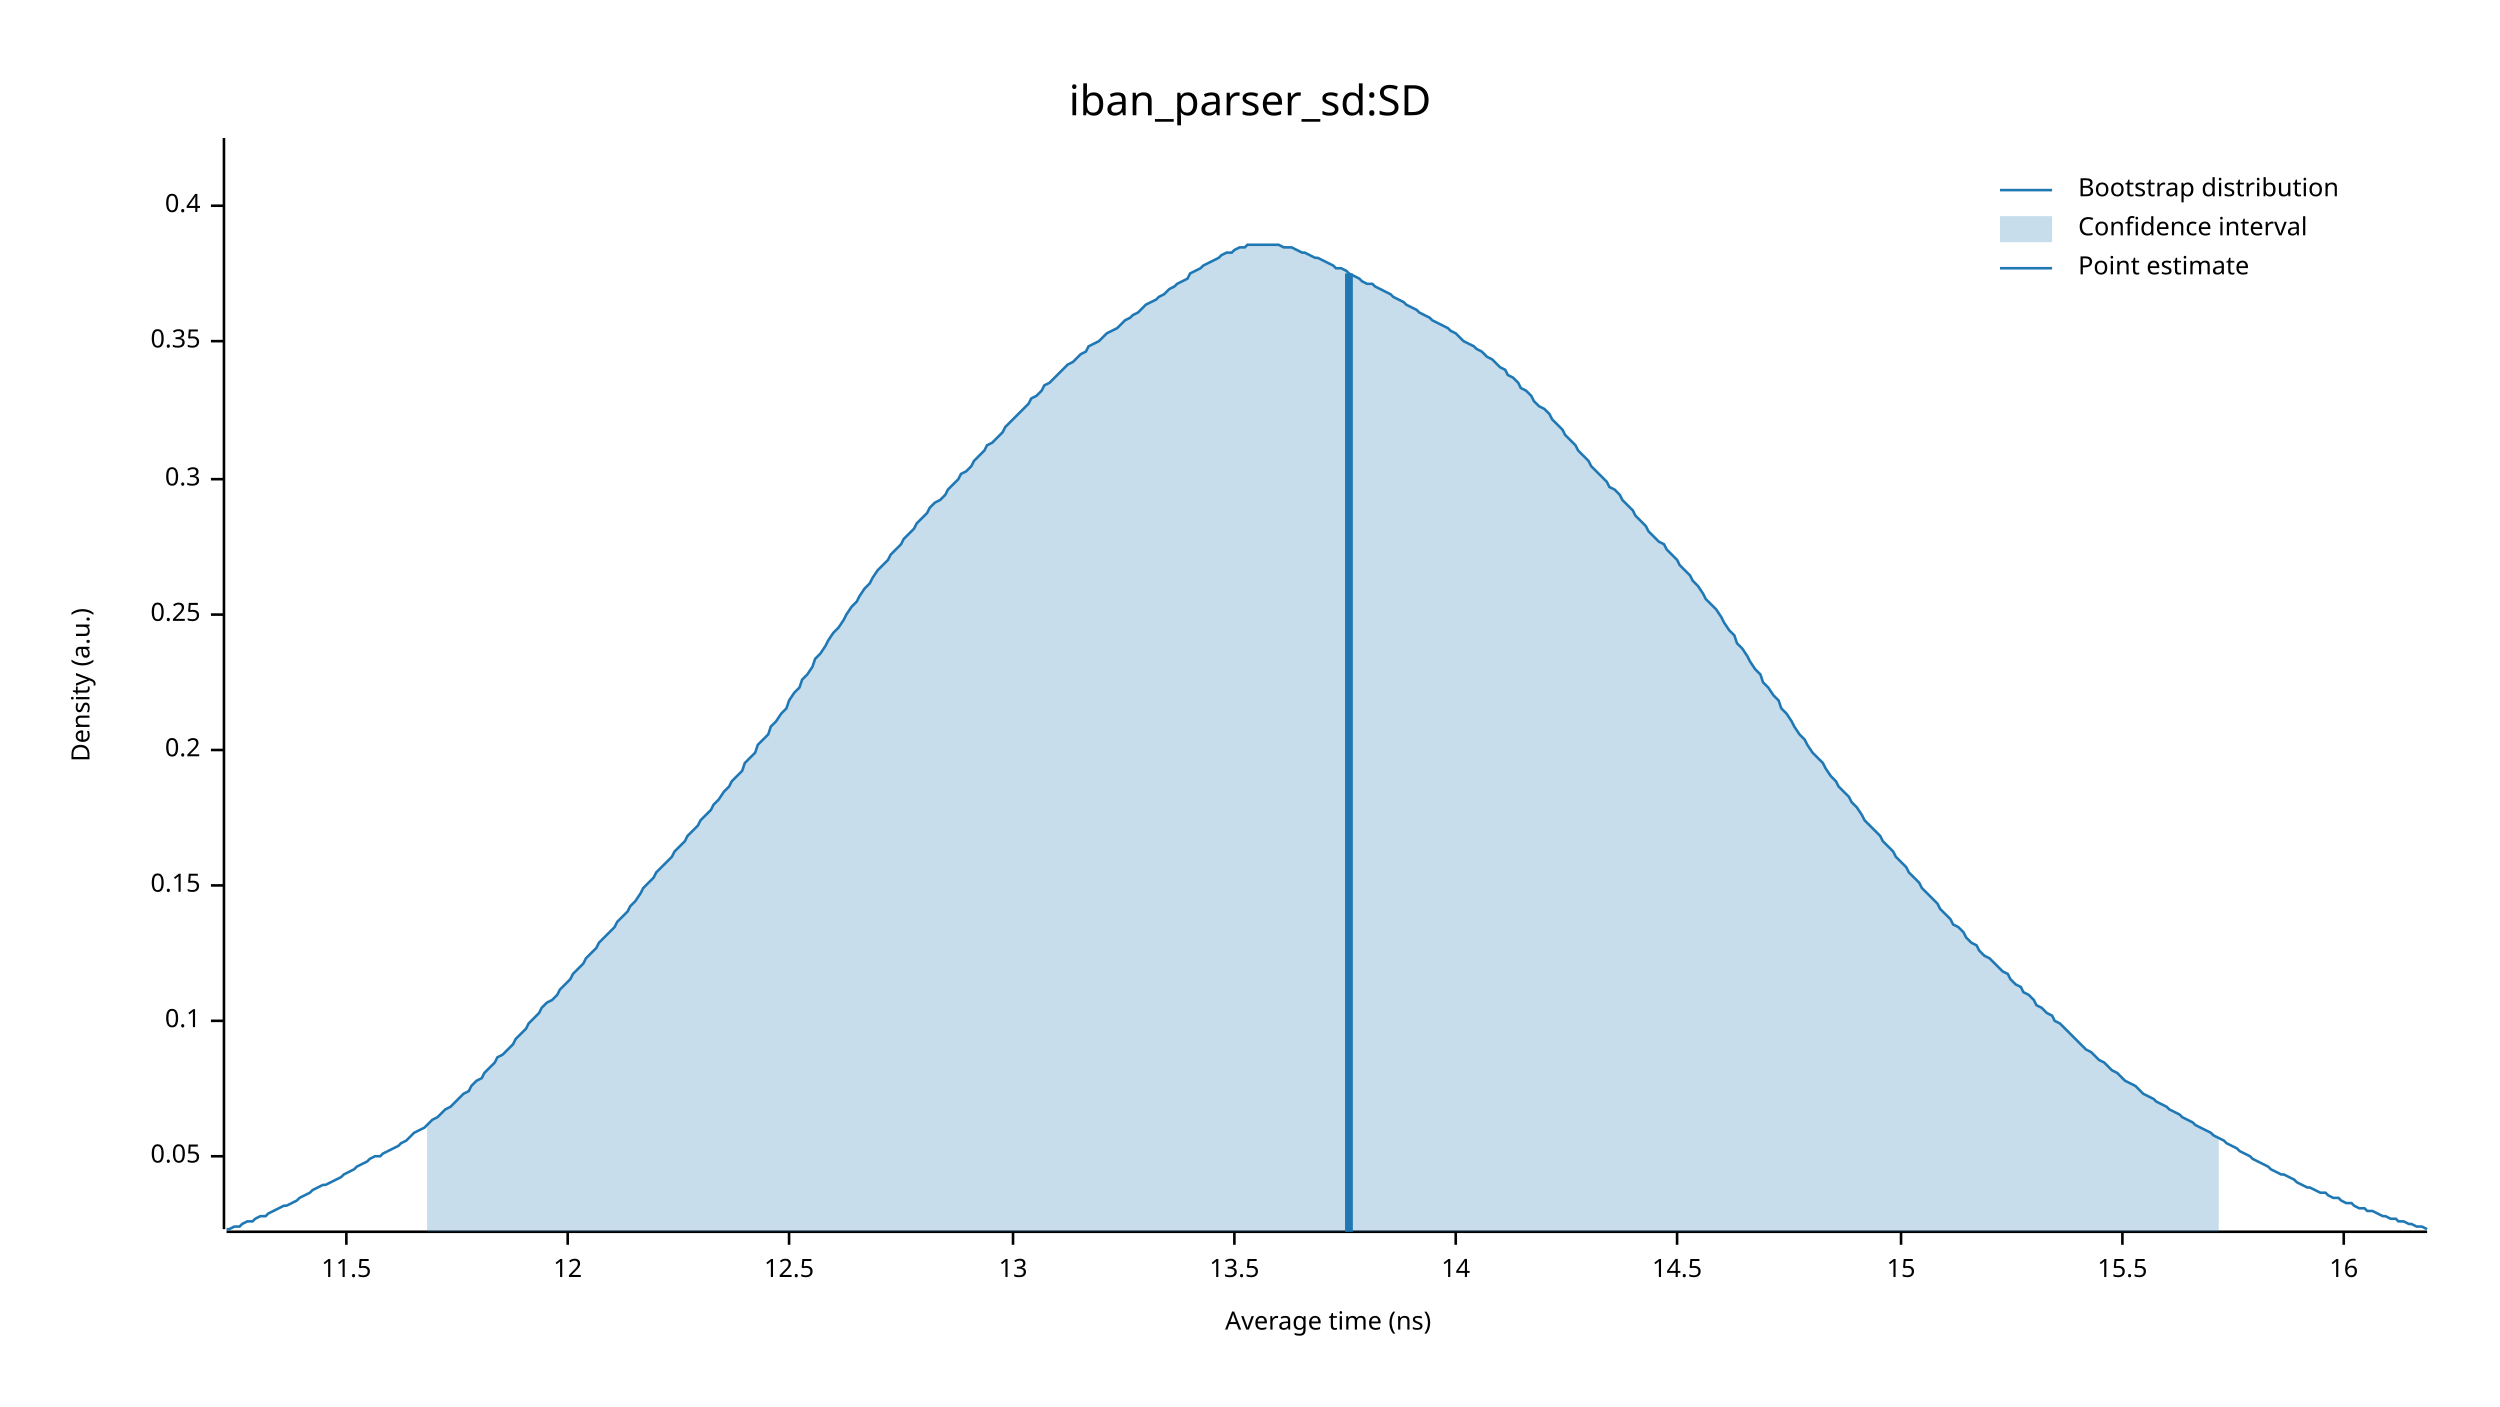
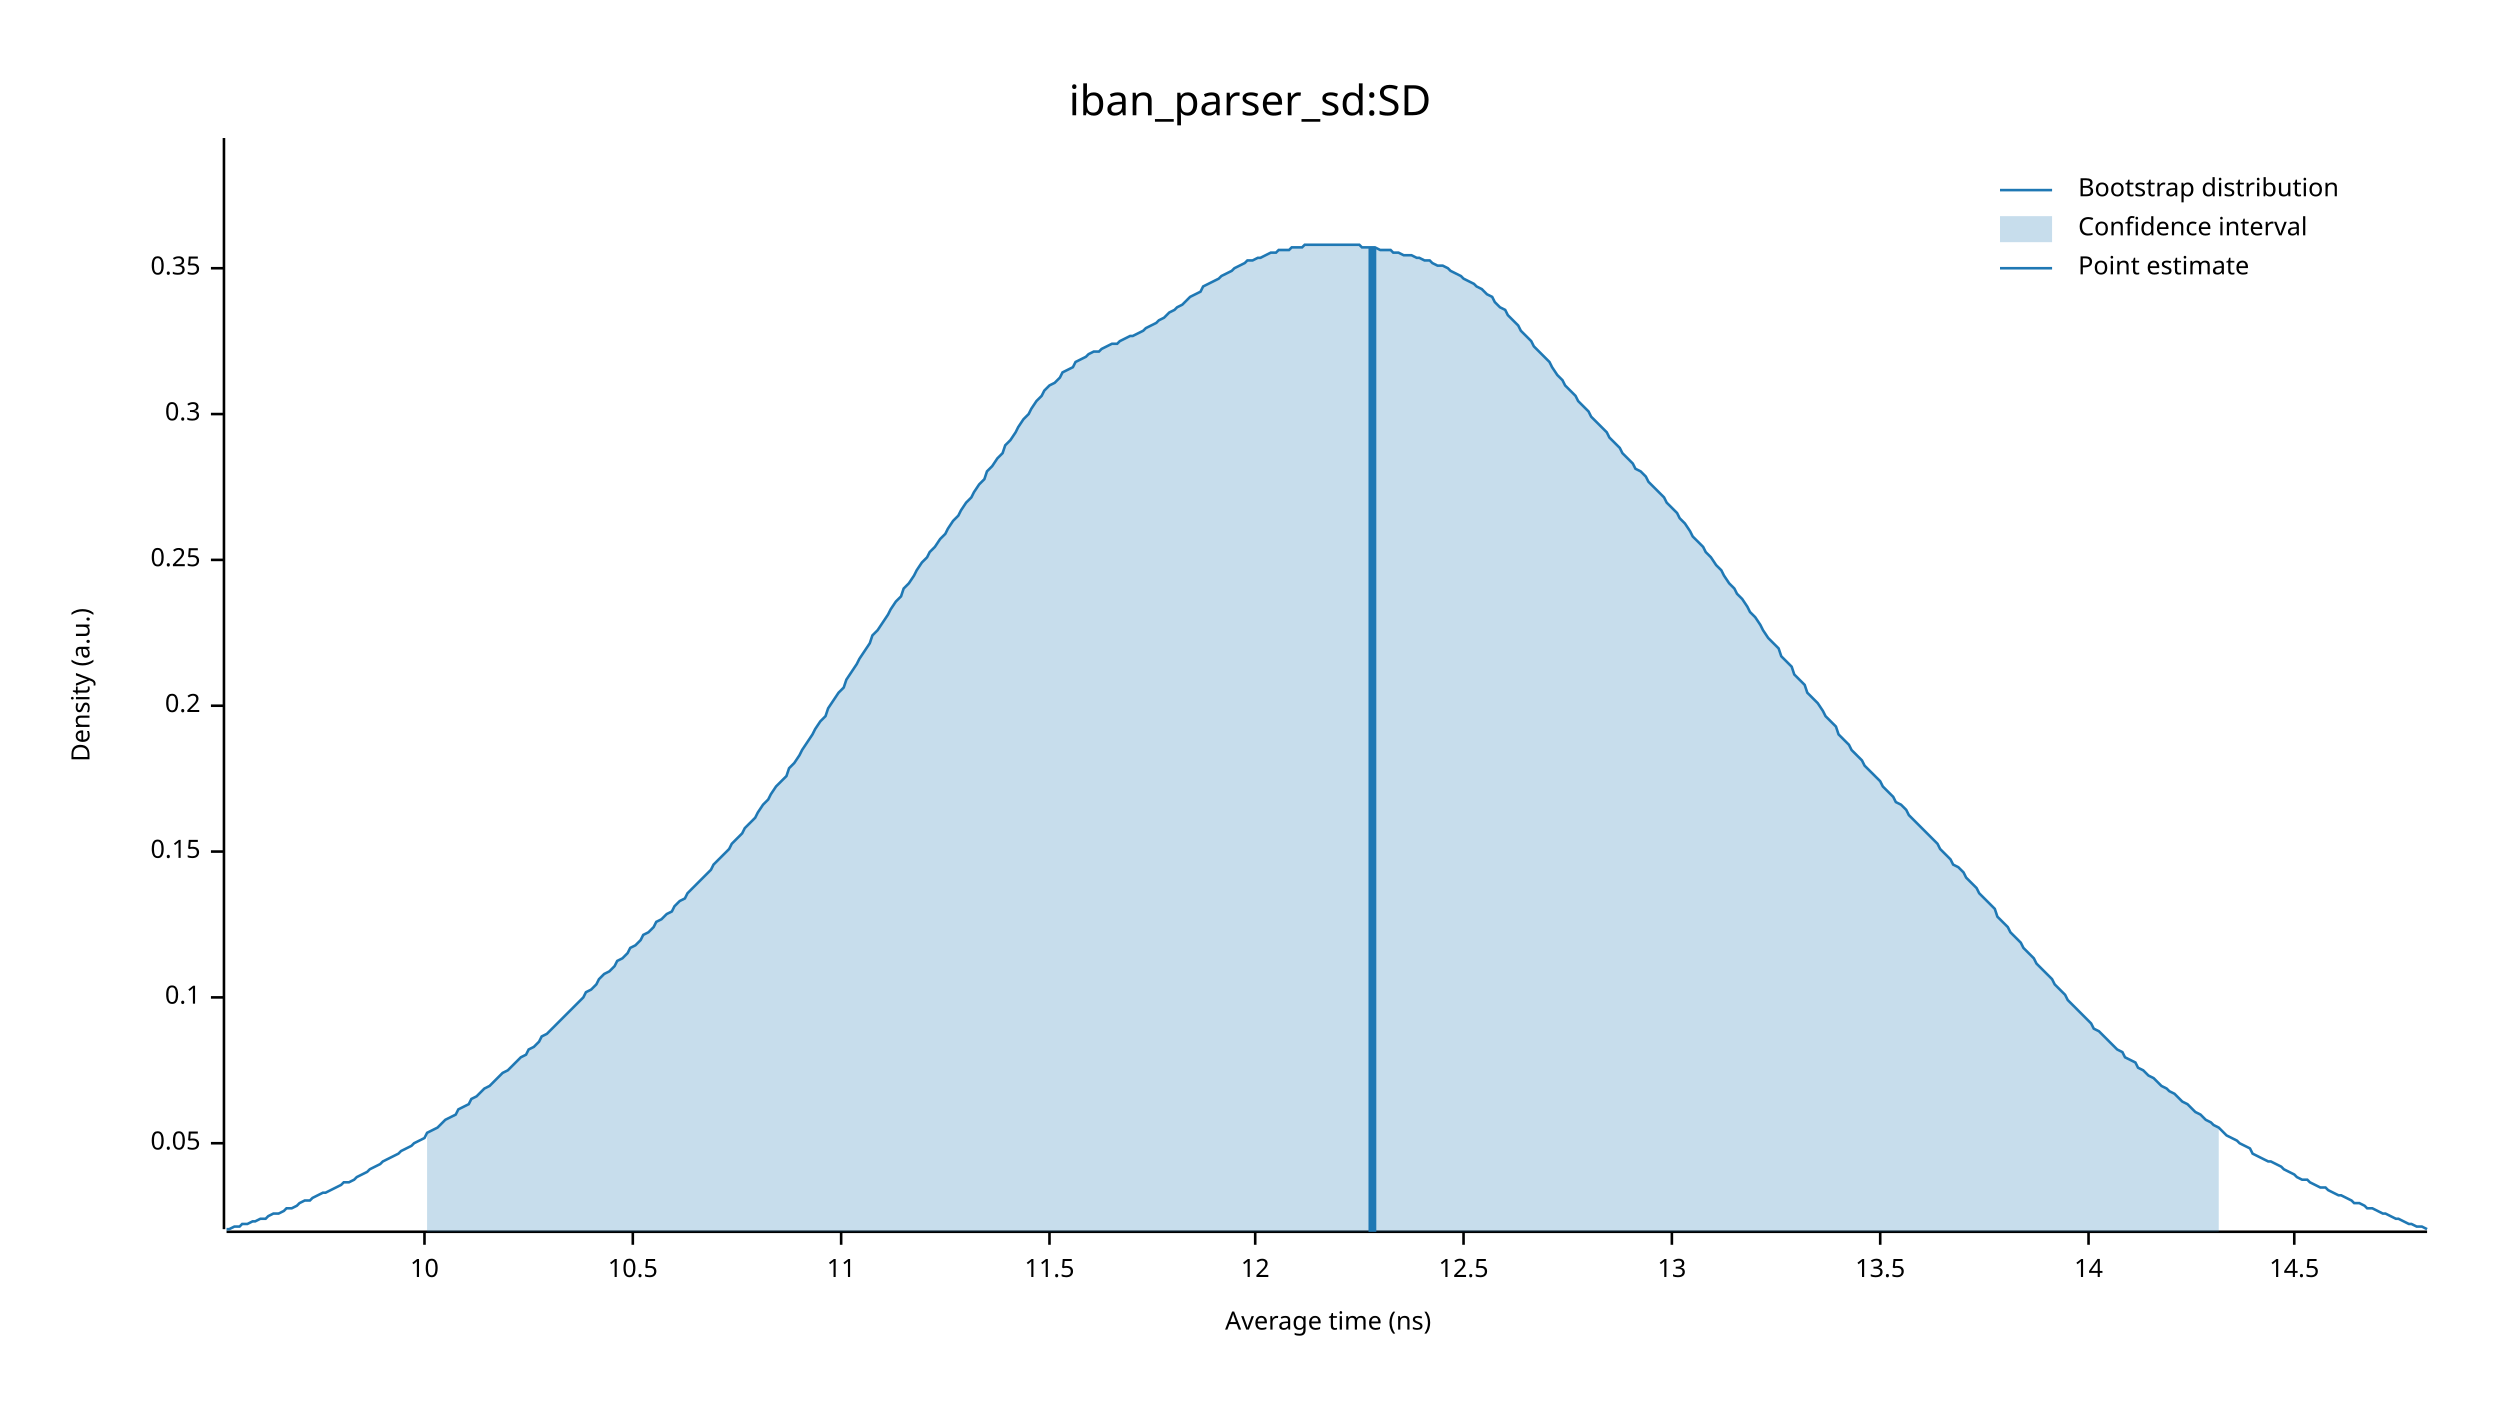
<svg xmlns="http://www.w3.org/2000/svg" width="960" height="540" viewBox="0 0 960 540">
  <text x="480" y="32" dy="0.76em" text-anchor="middle" font-family="sans-serif" font-size="16.129" opacity="1" fill="#000000">
iban_parser_sd:SD
</text>
  <text x="27" y="263" dy="0.76em" text-anchor="middle" font-family="sans-serif" font-size="9.677" opacity="1" fill="#000000" transform="rotate(270, 27, 263)">
Density (a.u.)
</text>
  <text x="510" y="513" dy="-0.5ex" text-anchor="middle" font-family="sans-serif" font-size="9.677" opacity="1" fill="#000000">
Average time (ns)
</text>
  <polyline fill="none" opacity="1" stroke="#000000" stroke-width="1" points="86,53 86,472 " />
-   <text x="77" y="444" dy="0.5ex" text-anchor="end" font-family="sans-serif" font-size="9.677" opacity="1" fill="#000000">
+   <text x="77" y="439" dy="0.5ex" text-anchor="end" font-family="sans-serif" font-size="9.677" opacity="1" fill="#000000">
0.05
</text>
-   <polyline fill="none" opacity="1" stroke="#000000" stroke-width="1" points="81,444 86,444 " />
-   <text x="77" y="392" dy="0.5ex" text-anchor="end" font-family="sans-serif" font-size="9.677" opacity="1" fill="#000000">
+   <polyline fill="none" opacity="1" stroke="#000000" stroke-width="1" points="81,439 86,439 " />
+   <text x="77" y="383" dy="0.5ex" text-anchor="end" font-family="sans-serif" font-size="9.677" opacity="1" fill="#000000">
0.1
</text>
-   <polyline fill="none" opacity="1" stroke="#000000" stroke-width="1" points="81,392 86,392 " />
-   <text x="77" y="340" dy="0.5ex" text-anchor="end" font-family="sans-serif" font-size="9.677" opacity="1" fill="#000000">
+   <polyline fill="none" opacity="1" stroke="#000000" stroke-width="1" points="81,383 86,383 " />
+   <text x="77" y="327" dy="0.5ex" text-anchor="end" font-family="sans-serif" font-size="9.677" opacity="1" fill="#000000">
0.15
</text>
-   <polyline fill="none" opacity="1" stroke="#000000" stroke-width="1" points="81,340 86,340 " />
-   <text x="77" y="288" dy="0.5ex" text-anchor="end" font-family="sans-serif" font-size="9.677" opacity="1" fill="#000000">
+   <polyline fill="none" opacity="1" stroke="#000000" stroke-width="1" points="81,327 86,327 " />
+   <text x="77" y="271" dy="0.5ex" text-anchor="end" font-family="sans-serif" font-size="9.677" opacity="1" fill="#000000">
0.2
</text>
-   <polyline fill="none" opacity="1" stroke="#000000" stroke-width="1" points="81,288 86,288 " />
-   <text x="77" y="236" dy="0.5ex" text-anchor="end" font-family="sans-serif" font-size="9.677" opacity="1" fill="#000000">
+   <polyline fill="none" opacity="1" stroke="#000000" stroke-width="1" points="81,271 86,271 " />
+   <text x="77" y="215" dy="0.5ex" text-anchor="end" font-family="sans-serif" font-size="9.677" opacity="1" fill="#000000">
0.25
</text>
-   <polyline fill="none" opacity="1" stroke="#000000" stroke-width="1" points="81,236 86,236 " />
-   <text x="77" y="184" dy="0.5ex" text-anchor="end" font-family="sans-serif" font-size="9.677" opacity="1" fill="#000000">
+   <polyline fill="none" opacity="1" stroke="#000000" stroke-width="1" points="81,215 86,215 " />
+   <text x="77" y="159" dy="0.5ex" text-anchor="end" font-family="sans-serif" font-size="9.677" opacity="1" fill="#000000">
0.3
</text>
-   <polyline fill="none" opacity="1" stroke="#000000" stroke-width="1" points="81,184 86,184 " />
-   <text x="77" y="131" dy="0.5ex" text-anchor="end" font-family="sans-serif" font-size="9.677" opacity="1" fill="#000000">
+   <polyline fill="none" opacity="1" stroke="#000000" stroke-width="1" points="81,159 86,159 " />
+   <text x="77" y="103" dy="0.5ex" text-anchor="end" font-family="sans-serif" font-size="9.677" opacity="1" fill="#000000">
0.35
</text>
-   <polyline fill="none" opacity="1" stroke="#000000" stroke-width="1" points="81,131 86,131 " />
-   <text x="77" y="79" dy="0.5ex" text-anchor="end" font-family="sans-serif" font-size="9.677" opacity="1" fill="#000000">
- 0.4
+   <polyline fill="none" opacity="1" stroke="#000000" stroke-width="1" points="81,103 86,103 " />
+   <polyline fill="none" opacity="1" stroke="#000000" stroke-width="1" points="87,473 932,473 " />
+   <text x="163" y="483" dy="0.76em" text-anchor="middle" font-family="sans-serif" font-size="9.677" opacity="1" fill="#000000">
+ 10
</text>
-   <polyline fill="none" opacity="1" stroke="#000000" stroke-width="1" points="81,79 86,79 " />
-   <polyline fill="none" opacity="1" stroke="#000000" stroke-width="1" points="87,473 932,473 " />
-   <text x="133" y="483" dy="0.76em" text-anchor="middle" font-family="sans-serif" font-size="9.677" opacity="1" fill="#000000">
+   <polyline fill="none" opacity="1" stroke="#000000" stroke-width="1" points="163,473 163,478 " />
+   <text x="243" y="483" dy="0.76em" text-anchor="middle" font-family="sans-serif" font-size="9.677" opacity="1" fill="#000000">
+ 10.5
+ </text>
+   <polyline fill="none" opacity="1" stroke="#000000" stroke-width="1" points="243,473 243,478 " />
+   <text x="323" y="483" dy="0.76em" text-anchor="middle" font-family="sans-serif" font-size="9.677" opacity="1" fill="#000000">
+ 11
+ </text>
+   <polyline fill="none" opacity="1" stroke="#000000" stroke-width="1" points="323,473 323,478 " />
+   <text x="403" y="483" dy="0.76em" text-anchor="middle" font-family="sans-serif" font-size="9.677" opacity="1" fill="#000000">
11.5
</text>
-   <polyline fill="none" opacity="1" stroke="#000000" stroke-width="1" points="133,473 133,478 " />
-   <text x="218" y="483" dy="0.76em" text-anchor="middle" font-family="sans-serif" font-size="9.677" opacity="1" fill="#000000">
+   <polyline fill="none" opacity="1" stroke="#000000" stroke-width="1" points="403,473 403,478 " />
+   <text x="482" y="483" dy="0.76em" text-anchor="middle" font-family="sans-serif" font-size="9.677" opacity="1" fill="#000000">
12
</text>
-   <polyline fill="none" opacity="1" stroke="#000000" stroke-width="1" points="218,473 218,478 " />
-   <text x="303" y="483" dy="0.76em" text-anchor="middle" font-family="sans-serif" font-size="9.677" opacity="1" fill="#000000">
+   <polyline fill="none" opacity="1" stroke="#000000" stroke-width="1" points="482,473 482,478 " />
+   <text x="562" y="483" dy="0.76em" text-anchor="middle" font-family="sans-serif" font-size="9.677" opacity="1" fill="#000000">
12.5
</text>
-   <polyline fill="none" opacity="1" stroke="#000000" stroke-width="1" points="303,473 303,478 " />
-   <text x="389" y="483" dy="0.76em" text-anchor="middle" font-family="sans-serif" font-size="9.677" opacity="1" fill="#000000">
+   <polyline fill="none" opacity="1" stroke="#000000" stroke-width="1" points="562,473 562,478 " />
+   <text x="642" y="483" dy="0.76em" text-anchor="middle" font-family="sans-serif" font-size="9.677" opacity="1" fill="#000000">
13
</text>
-   <polyline fill="none" opacity="1" stroke="#000000" stroke-width="1" points="389,473 389,478 " />
-   <text x="474" y="483" dy="0.76em" text-anchor="middle" font-family="sans-serif" font-size="9.677" opacity="1" fill="#000000">
+   <polyline fill="none" opacity="1" stroke="#000000" stroke-width="1" points="642,473 642,478 " />
+   <text x="722" y="483" dy="0.76em" text-anchor="middle" font-family="sans-serif" font-size="9.677" opacity="1" fill="#000000">
13.5
</text>
-   <polyline fill="none" opacity="1" stroke="#000000" stroke-width="1" points="474,473 474,478 " />
-   <text x="559" y="483" dy="0.76em" text-anchor="middle" font-family="sans-serif" font-size="9.677" opacity="1" fill="#000000">
+   <polyline fill="none" opacity="1" stroke="#000000" stroke-width="1" points="722,473 722,478 " />
+   <text x="802" y="483" dy="0.76em" text-anchor="middle" font-family="sans-serif" font-size="9.677" opacity="1" fill="#000000">
14
</text>
-   <polyline fill="none" opacity="1" stroke="#000000" stroke-width="1" points="559,473 559,478 " />
-   <text x="644" y="483" dy="0.76em" text-anchor="middle" font-family="sans-serif" font-size="9.677" opacity="1" fill="#000000">
+   <polyline fill="none" opacity="1" stroke="#000000" stroke-width="1" points="802,473 802,478 " />
+   <text x="881" y="483" dy="0.76em" text-anchor="middle" font-family="sans-serif" font-size="9.677" opacity="1" fill="#000000">
14.5
</text>
-   <polyline fill="none" opacity="1" stroke="#000000" stroke-width="1" points="644,473 644,478 " />
-   <text x="730" y="483" dy="0.76em" text-anchor="middle" font-family="sans-serif" font-size="9.677" opacity="1" fill="#000000">
- 15
- </text>
-   <polyline fill="none" opacity="1" stroke="#000000" stroke-width="1" points="730,473 730,478 " />
-   <text x="815" y="483" dy="0.76em" text-anchor="middle" font-family="sans-serif" font-size="9.677" opacity="1" fill="#000000">
- 15.5
- </text>
-   <polyline fill="none" opacity="1" stroke="#000000" stroke-width="1" points="815,473 815,478 " />
-   <text x="900" y="483" dy="0.76em" text-anchor="middle" font-family="sans-serif" font-size="9.677" opacity="1" fill="#000000">
- 16
- </text>
-   <polyline fill="none" opacity="1" stroke="#000000" stroke-width="1" points="900,473 900,478 " />
-   <polyline fill="none" opacity="1" stroke="#1F78B4" stroke-width="1" points="87,472 88,472 90,471 92,471 93,470 95,469 97,469 98,468 100,467 102,467 103,466 105,465 107,464 109,463 110,463 112,462 114,461 115,460 117,459 119,458 120,457 122,456 124,455 125,455 127,454 129,453 131,452 132,451 134,450 136,449 137,448 139,447 141,446 142,445 144,444 146,444 147,443 149,442 151,441 153,440 154,439 156,438 158,436 159,435 161,434 163,433 164,432 166,430 168,429 169,428 171,426 173,425 175,423 176,422 178,420 180,419 181,417 183,415 185,414 186,412 188,410 190,408 191,406 193,405 195,403 197,401 198,399 200,397 202,395 203,393 205,391 207,389 208,387 210,385 212,384 214,382 215,380 217,378 219,376 220,374 222,372 224,370 225,368 227,366 229,364 230,362 232,360 234,358 236,356 237,354 239,352 241,350 242,348 244,346 246,343 247,341 249,339 251,337 252,335 254,333 256,331 258,329 259,327 261,325 263,323 264,321 266,319 268,317 269,315 271,313 273,311 274,309 276,307 278,304 280,302 281,300 283,298 285,296 286,293 288,291 290,289 291,286 293,284 295,282 296,279 298,277 300,274 302,272 303,269 305,266 307,264 308,261 310,259 312,256 313,253 315,251 317,248 318,246 320,243 322,241 324,238 325,236 327,233 329,231 330,229 332,226 334,224 335,222 337,219 339,217 341,215 342,213 344,211 346,209 347,207 349,205 351,203 352,201 354,199 356,197 357,195 359,193 361,192 363,190 364,188 366,186 368,184 369,182 371,181 373,179 374,177 376,175 378,173 379,171 381,170 383,168 385,166 386,164 388,162 390,160 391,159 393,157 395,155 396,153 398,152 400,150 401,148 403,147 405,145 407,143 408,142 410,140 412,139 413,138 415,136 417,135 418,133 420,132 422,131 423,130 425,128 427,127 429,126 430,125 432,123 434,122 435,121 437,120 439,118 440,117 442,116 444,115 445,114 447,113 449,111 451,110 452,109 454,108 456,107 457,105 459,104 461,103 462,102 464,101 466,100 468,99 469,98 471,97 473,97 474,96 476,95 478,95 479,94 481,94 483,94 484,94 486,94 488,94 490,94 491,94 493,95 495,95 496,95 498,96 500,97 501,97 503,98 505,99 506,99 508,100 510,101 512,102 513,103 515,103 517,104 518,105 520,106 522,107 523,108 525,109 527,109 528,110 530,111 532,112 534,113 535,114 537,115 539,116 540,117 542,118 544,119 545,120 547,121 549,122 550,123 552,124 554,125 556,126 557,127 559,128 561,130 562,131 564,132 566,133 567,134 569,135 571,137 573,138 574,139 576,141 578,142 579,144 581,145 583,147 584,149 586,150 588,152 589,154 591,156 593,157 595,159 596,161 598,163 600,165 601,167 603,169 605,171 606,173 608,175 610,177 611,179 613,181 615,183 617,185 618,187 620,188 622,190 623,192 625,194 627,196 628,198 630,200 632,202 633,204 635,206 637,208 639,209 640,211 642,213 644,215 645,217 647,219 649,221 650,223 652,225 654,228 655,230 657,232 659,234 661,237 662,239 664,242 666,244 667,247 669,249 671,252 672,254 674,257 676,259 677,262 679,264 681,267 683,269 684,272 686,274 688,277 689,279 691,282 693,284 694,286 696,289 698,291 700,293 701,295 703,298 705,300 706,302 708,304 710,306 711,308 713,310 715,313 716,315 718,317 720,319 722,321 723,323 725,325 727,327 728,329 730,331 732,333 733,335 735,337 737,339 738,341 740,343 742,345 744,347 745,349 747,351 749,353 750,355 752,356 754,358 755,360 757,362 759,363 760,365 762,367 764,368 766,370 767,371 769,373 771,374 772,376 774,378 776,379 777,381 779,382 781,384 782,386 784,387 786,389 788,390 789,392 791,393 793,395 794,396 796,398 798,400 799,401 801,403 803,404 804,405 806,407 808,408 810,410 811,411 813,412 815,414 816,415 818,416 820,417 821,418 823,420 825,421 827,422 828,423 830,424 832,425 833,426 835,427 837,428 838,429 840,430 842,431 843,432 845,433 847,434 849,435 850,436 852,437 854,438 855,439 857,440 859,441 860,442 862,443 864,444 865,445 867,446 869,447 871,448 872,449 874,450 876,451 877,451 879,452 881,453 882,454 884,455 886,456 887,456 889,457 891,458 893,458 894,459 896,460 898,460 899,461 901,462 903,462 904,463 906,464 908,464 909,465 911,465 913,466 915,467 916,467 918,468 920,468 921,469 923,469 925,470 926,470 928,471 930,471 932,472 " />
-   <polygon opacity="0.25" fill="#1F78B4" points="164,432 166,430 168,429 169,428 171,426 173,425 175,423 176,422 178,420 180,419 181,417 183,415 185,414 186,412 188,410 190,408 191,406 193,405 195,403 197,401 198,399 200,397 202,395 203,393 205,391 207,389 208,387 210,385 212,384 214,382 215,380 217,378 219,376 220,374 222,372 224,370 225,368 227,366 229,364 230,362 232,360 234,358 236,356 237,354 239,352 241,350 242,348 244,346 246,343 247,341 249,339 251,337 252,335 254,333 256,331 258,329 259,327 261,325 263,323 264,321 266,319 268,317 269,315 271,313 273,311 274,309 276,307 278,304 280,302 281,300 283,298 285,296 286,293 288,291 290,289 291,286 293,284 295,282 296,279 298,277 300,274 302,272 303,269 305,266 307,264 308,261 310,259 312,256 313,253 315,251 317,248 318,246 320,243 322,241 324,238 325,236 327,233 329,231 330,229 332,226 334,224 335,222 337,219 339,217 341,215 342,213 344,211 346,209 347,207 349,205 351,203 352,201 354,199 356,197 357,195 359,193 361,192 363,190 364,188 366,186 368,184 369,182 371,181 373,179 374,177 376,175 378,173 379,171 381,170 383,168 385,166 386,164 388,162 390,160 391,159 393,157 395,155 396,153 398,152 400,150 401,148 403,147 405,145 407,143 408,142 410,140 412,139 413,138 415,136 417,135 418,133 420,132 422,131 423,130 425,128 427,127 429,126 430,125 432,123 434,122 435,121 437,120 439,118 440,117 442,116 444,115 445,114 447,113 449,111 451,110 452,109 454,108 456,107 457,105 459,104 461,103 462,102 464,101 466,100 468,99 469,98 471,97 473,97 474,96 476,95 478,95 479,94 481,94 483,94 484,94 486,94 488,94 490,94 491,94 493,95 495,95 496,95 498,96 500,97 501,97 503,98 505,99 506,99 508,100 510,101 512,102 513,103 515,103 517,104 518,105 520,106 522,107 523,108 525,109 527,109 528,110 530,111 532,112 534,113 535,114 537,115 539,116 540,117 542,118 544,119 545,120 547,121 549,122 550,123 552,124 554,125 556,126 557,127 559,128 561,130 562,131 564,132 566,133 567,134 569,135 571,137 573,138 574,139 576,141 578,142 579,144 581,145 583,147 584,149 586,150 588,152 589,154 591,156 593,157 595,159 596,161 598,163 600,165 601,167 603,169 605,171 606,173 608,175 610,177 611,179 613,181 615,183 617,185 618,187 620,188 622,190 623,192 625,194 627,196 628,198 630,200 632,202 633,204 635,206 637,208 639,209 640,211 642,213 644,215 645,217 647,219 649,221 650,223 652,225 654,228 655,230 657,232 659,234 661,237 662,239 664,242 666,244 667,247 669,249 671,252 672,254 674,257 676,259 677,262 679,264 681,267 683,269 684,272 686,274 688,277 689,279 691,282 693,284 694,286 696,289 698,291 700,293 701,295 703,298 705,300 706,302 708,304 710,306 711,308 713,310 715,313 716,315 718,317 720,319 722,321 723,323 725,325 727,327 728,329 730,331 732,333 733,335 735,337 737,339 738,341 740,343 742,345 744,347 745,349 747,351 749,353 750,355 752,356 754,358 755,360 757,362 759,363 760,365 762,367 764,368 766,370 767,371 769,373 771,374 772,376 774,378 776,379 777,381 779,382 781,384 782,386 784,387 786,389 788,390 789,392 791,393 793,395 794,396 796,398 798,400 799,401 801,403 803,404 804,405 806,407 808,408 810,410 811,411 813,412 815,414 816,415 818,416 820,417 821,418 823,420 825,421 827,422 828,423 830,424 832,425 833,426 835,427 837,428 838,429 840,430 842,431 843,432 845,433 847,434 849,435 850,436 852,437 852,473 164,473 " />
-   <polyline fill="none" opacity="1" stroke="#1F78B4" stroke-width="3" points="518,473 518,105 " />
+   <polyline fill="none" opacity="1" stroke="#000000" stroke-width="1" points="881,473 881,478 " />
+   <polyline fill="none" opacity="1" stroke="#1F78B4" stroke-width="1" points="87,472 88,472 90,471 92,471 93,470 95,470 97,469 98,469 100,468 102,468 103,467 105,466 107,466 109,465 110,464 112,464 114,463 115,462 117,461 119,461 120,460 122,459 124,458 125,458 127,457 129,456 131,455 132,454 134,454 136,453 137,452 139,451 141,450 142,449 144,448 146,447 147,446 149,445 151,444 153,443 154,442 156,441 158,440 159,439 161,438 163,437 164,435 166,434 168,433 169,432 171,430 173,429 175,428 176,426 178,425 180,424 181,422 183,421 185,419 186,418 188,417 190,415 191,414 193,412 195,411 197,409 198,408 200,406 202,405 203,403 205,402 207,400 208,398 210,397 212,395 214,393 215,392 217,390 219,388 220,387 222,385 224,383 225,381 227,380 229,378 230,376 232,374 234,373 236,371 237,369 239,368 241,366 242,364 244,363 246,361 247,359 249,358 251,356 252,354 254,353 256,351 258,350 259,348 261,346 263,345 264,343 266,341 268,339 269,338 271,336 273,334 274,332 276,330 278,328 280,326 281,324 283,322 285,320 286,318 288,316 290,314 291,312 293,309 295,307 296,305 298,302 300,300 302,298 303,295 305,293 307,290 308,288 310,285 312,282 313,280 315,277 317,275 318,272 320,269 322,266 324,264 325,261 327,258 329,255 330,253 332,250 334,247 335,244 337,242 339,239 341,236 342,234 344,231 346,229 347,226 349,224 351,221 352,219 354,216 356,214 357,212 359,210 361,207 363,205 364,203 366,200 368,198 369,196 371,193 373,191 374,189 376,186 378,184 379,181 381,179 383,176 385,174 386,171 388,169 390,166 391,164 393,161 395,159 396,157 398,154 400,152 401,150 403,148 405,147 407,145 408,143 410,142 412,141 413,139 415,138 417,137 418,136 420,135 422,135 423,134 425,133 427,132 429,132 430,131 432,130 434,129 435,129 437,128 439,127 440,126 442,125 444,124 445,123 447,122 449,120 451,119 452,118 454,117 456,115 457,114 459,113 461,112 462,110 464,109 466,108 468,107 469,106 471,105 473,104 474,103 476,102 478,101 479,100 481,100 483,99 484,99 486,98 488,97 490,97 491,96 493,96 495,96 496,95 498,95 500,95 501,94 503,94 505,94 506,94 508,94 510,94 512,94 513,94 515,94 517,94 518,94 520,94 522,94 523,95 525,95 527,95 528,95 530,96 532,96 534,96 535,97 537,97 539,98 540,98 542,98 544,99 545,99 547,100 549,100 550,101 552,102 554,102 556,103 557,104 559,105 561,106 562,107 564,108 566,109 567,110 569,111 571,113 573,114 574,116 576,118 578,119 579,121 581,123 583,125 584,127 586,129 588,131 589,133 591,135 593,137 595,139 596,141 598,144 600,146 601,148 603,150 605,152 606,154 608,156 610,158 611,160 613,162 615,164 617,166 618,168 620,170 622,172 623,174 625,176 627,178 628,180 630,181 632,183 633,185 635,187 637,189 639,191 640,193 642,195 644,197 645,199 647,201 649,204 650,206 652,208 654,210 655,212 657,214 659,217 661,219 662,221 664,224 666,226 667,228 669,230 671,233 672,235 674,237 676,240 677,242 679,245 681,247 683,249 684,252 686,254 688,256 689,259 691,261 693,263 694,266 696,268 698,270 700,273 701,275 703,277 705,279 706,282 708,284 710,286 711,288 713,290 715,292 716,294 718,296 720,298 722,300 723,302 725,304 727,306 728,308 730,309 732,311 733,313 735,315 737,317 738,318 740,320 742,322 744,324 745,326 747,328 749,330 750,332 752,333 754,335 755,337 757,339 759,341 760,343 762,345 764,347 766,349 767,352 769,354 771,356 772,358 774,360 776,362 777,364 779,366 781,368 782,370 784,372 786,374 788,376 789,378 791,380 793,382 794,384 796,386 798,388 799,389 801,391 803,393 804,395 806,396 808,398 810,400 811,401 813,403 815,404 816,406 818,407 820,408 821,410 823,411 825,413 827,414 828,415 830,417 832,418 833,419 835,420 837,422 838,423 840,424 842,426 843,427 845,428 847,430 849,431 850,432 852,433 854,435 855,436 857,437 859,438 860,439 862,440 864,441 865,443 867,444 869,445 871,446 872,446 874,447 876,448 877,449 879,450 881,451 882,452 884,453 886,453 887,454 889,455 891,456 893,456 894,457 896,458 898,459 899,459 901,460 903,461 904,462 906,462 908,463 909,464 911,464 913,465 915,466 916,466 918,467 920,468 921,468 923,469 925,470 926,470 928,471 930,471 932,472 " />
+   <polygon opacity="0.25" fill="#1F78B4" points="164,435 166,434 168,433 169,432 171,430 173,429 175,428 176,426 178,425 180,424 181,422 183,421 185,419 186,418 188,417 190,415 191,414 193,412 195,411 197,409 198,408 200,406 202,405 203,403 205,402 207,400 208,398 210,397 212,395 214,393 215,392 217,390 219,388 220,387 222,385 224,383 225,381 227,380 229,378 230,376 232,374 234,373 236,371 237,369 239,368 241,366 242,364 244,363 246,361 247,359 249,358 251,356 252,354 254,353 256,351 258,350 259,348 261,346 263,345 264,343 266,341 268,339 269,338 271,336 273,334 274,332 276,330 278,328 280,326 281,324 283,322 285,320 286,318 288,316 290,314 291,312 293,309 295,307 296,305 298,302 300,300 302,298 303,295 305,293 307,290 308,288 310,285 312,282 313,280 315,277 317,275 318,272 320,269 322,266 324,264 325,261 327,258 329,255 330,253 332,250 334,247 335,244 337,242 339,239 341,236 342,234 344,231 346,229 347,226 349,224 351,221 352,219 354,216 356,214 357,212 359,210 361,207 363,205 364,203 366,200 368,198 369,196 371,193 373,191 374,189 376,186 378,184 379,181 381,179 383,176 385,174 386,171 388,169 390,166 391,164 393,161 395,159 396,157 398,154 400,152 401,150 403,148 405,147 407,145 408,143 410,142 412,141 413,139 415,138 417,137 418,136 420,135 422,135 423,134 425,133 427,132 429,132 430,131 432,130 434,129 435,129 437,128 439,127 440,126 442,125 444,124 445,123 447,122 449,120 451,119 452,118 454,117 456,115 457,114 459,113 461,112 462,110 464,109 466,108 468,107 469,106 471,105 473,104 474,103 476,102 478,101 479,100 481,100 483,99 484,99 486,98 488,97 490,97 491,96 493,96 495,96 496,95 498,95 500,95 501,94 503,94 505,94 506,94 508,94 510,94 512,94 513,94 515,94 517,94 518,94 520,94 522,94 523,95 525,95 527,95 528,95 530,96 532,96 534,96 535,97 537,97 539,98 540,98 542,98 544,99 545,99 547,100 549,100 550,101 552,102 554,102 556,103 557,104 559,105 561,106 562,107 564,108 566,109 567,110 569,111 571,113 573,114 574,116 576,118 578,119 579,121 581,123 583,125 584,127 586,129 588,131 589,133 591,135 593,137 595,139 596,141 598,144 600,146 601,148 603,150 605,152 606,154 608,156 610,158 611,160 613,162 615,164 617,166 618,168 620,170 622,172 623,174 625,176 627,178 628,180 630,181 632,183 633,185 635,187 637,189 639,191 640,193 642,195 644,197 645,199 647,201 649,204 650,206 652,208 654,210 655,212 657,214 659,217 661,219 662,221 664,224 666,226 667,228 669,230 671,233 672,235 674,237 676,240 677,242 679,245 681,247 683,249 684,252 686,254 688,256 689,259 691,261 693,263 694,266 696,268 698,270 700,273 701,275 703,277 705,279 706,282 708,284 710,286 711,288 713,290 715,292 716,294 718,296 720,298 722,300 723,302 725,304 727,306 728,308 730,309 732,311 733,313 735,315 737,317 738,318 740,320 742,322 744,324 745,326 747,328 749,330 750,332 752,333 754,335 755,337 757,339 759,341 760,343 762,345 764,347 766,349 767,352 769,354 771,356 772,358 774,360 776,362 777,364 779,366 781,368 782,370 784,372 786,374 788,376 789,378 791,380 793,382 794,384 796,386 798,388 799,389 801,391 803,393 804,395 806,396 808,398 810,400 811,401 813,403 815,404 816,406 818,407 820,408 821,410 823,411 825,413 827,414 828,415 830,417 832,418 833,419 835,420 837,422 838,423 840,424 842,426 843,427 845,428 847,430 849,431 850,432 852,433 852,473 164,473 " />
+   <polyline fill="none" opacity="1" stroke="#1F78B4" stroke-width="3" points="527,473 527,95 " />
  <text x="798" y="68" dy="0.76em" text-anchor="start" font-family="sans-serif" font-size="9.677" opacity="1" fill="#000000">
Bootstrap distribution
</text>
  <text x="798" y="83" dy="0.76em" text-anchor="start" font-family="sans-serif" font-size="9.677" opacity="1" fill="#000000">
Confidence interval
</text>
  <text x="798" y="98" dy="0.76em" text-anchor="start" font-family="sans-serif" font-size="9.677" opacity="1" fill="#000000">
Point estimate
</text>
  <polyline fill="none" opacity="1" stroke="#1F78B4" stroke-width="1" points="768,73 788,73 " />
  <rect x="768" y="83" width="20" height="10" opacity="0.25" fill="#1F78B4" stroke="none" />
  <polyline fill="none" opacity="1" stroke="#1F78B4" stroke-width="1" points="768,103 788,103 " />
</svg>
